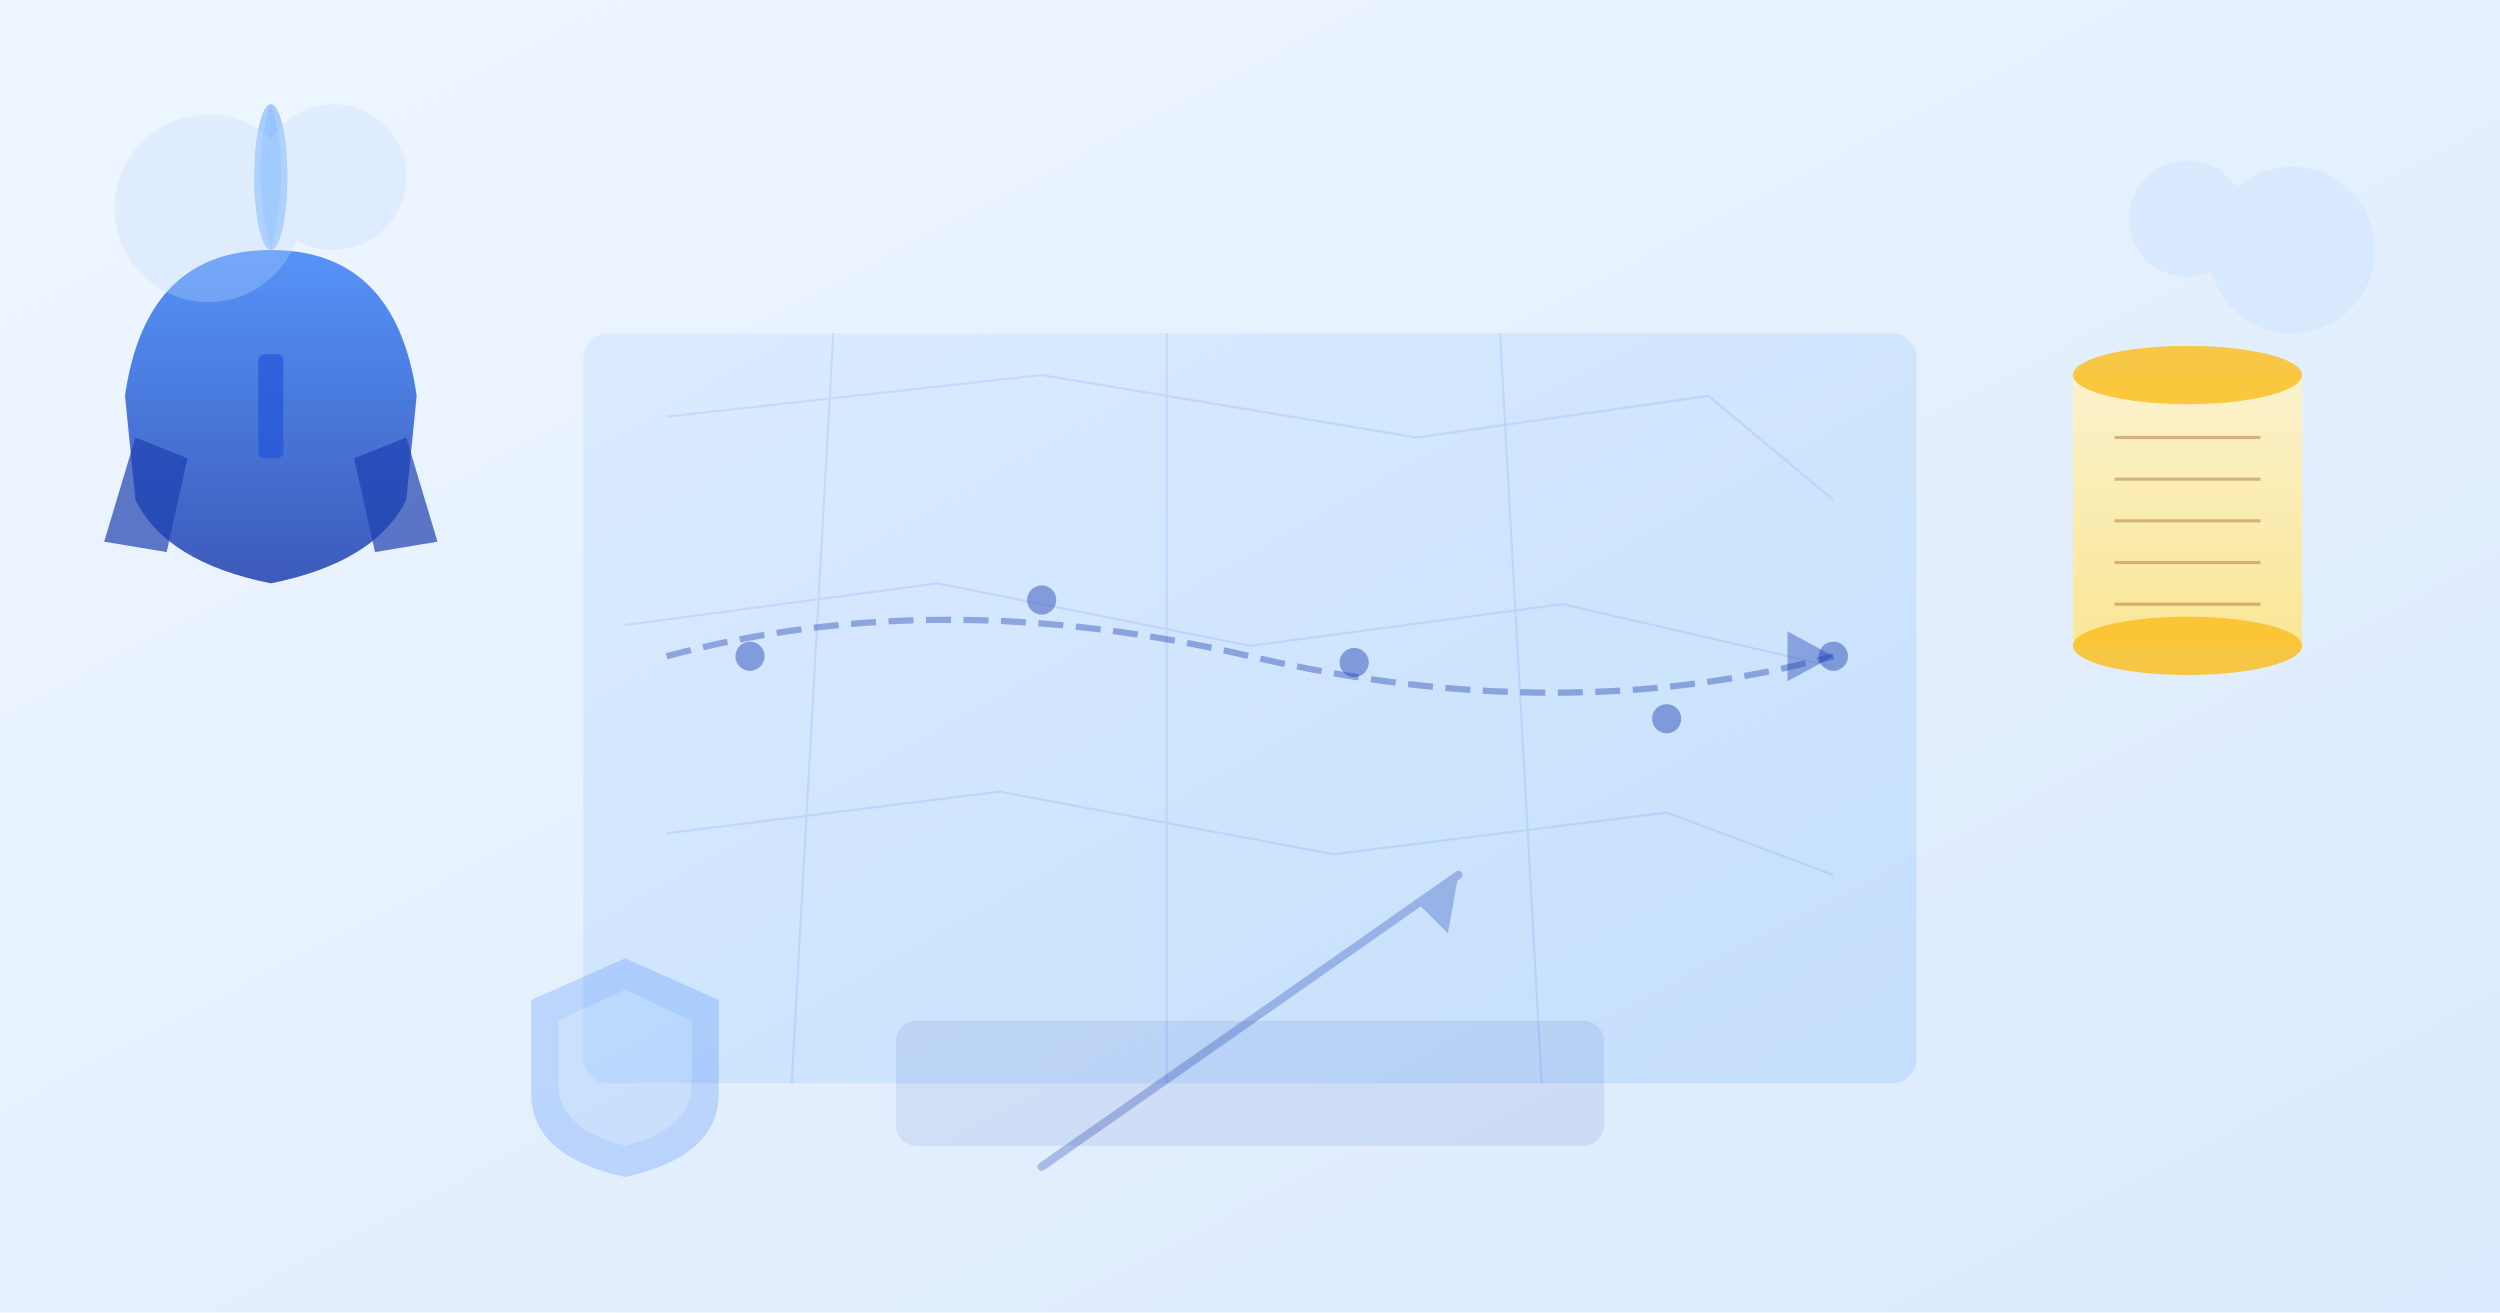
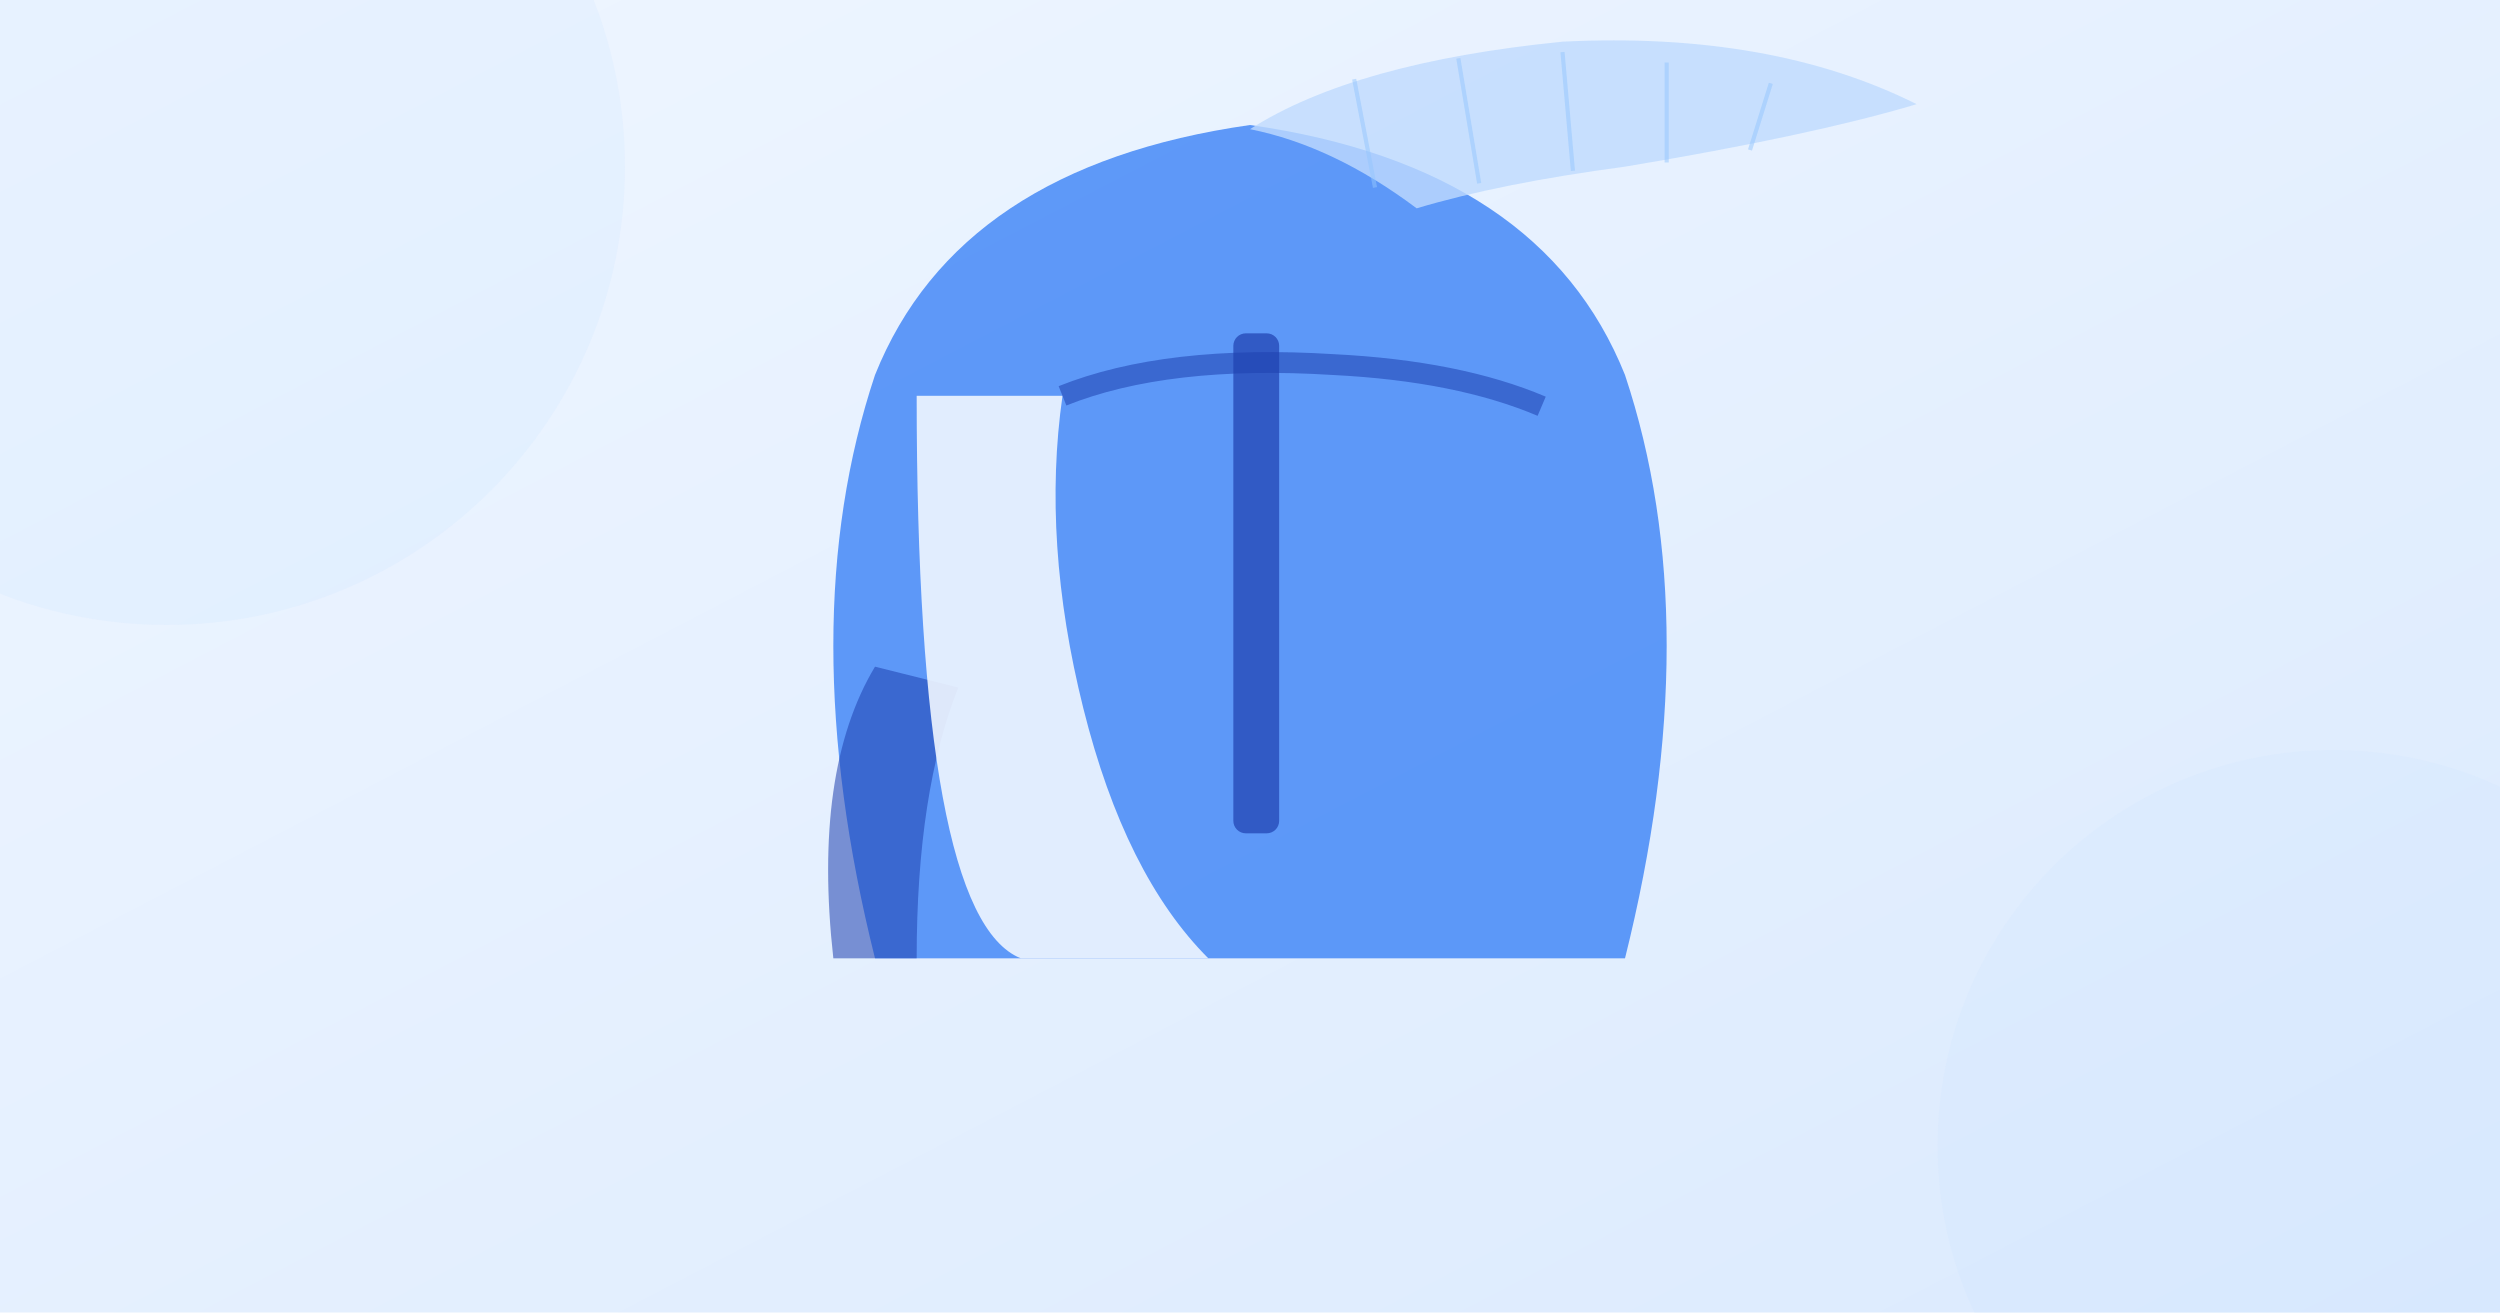
<svg xmlns="http://www.w3.org/2000/svg" width="1200" height="630" viewBox="0 0 1200 630">
  <defs>
-     <linearGradient id="bgGrad" x1="0" y1="0" x2="1" y2="1">
+     <linearGradient id="bg" x1="0" y1="0" x2="1" y2="1">
      <stop offset="0%" stop-color="#eff6ff" />
      <stop offset="100%" stop-color="#dbeafe" />
    </linearGradient>
-     <linearGradient id="helmetGrad" x1="0" y1="0" x2="0" y2="1">
-       <stop offset="0%" stop-color="#3b82f6" />
-       <stop offset="100%" stop-color="#1e40af" />
-     </linearGradient>
-     <linearGradient id="scrollGrad" x1="0" y1="0" x2="0" y2="1">
-       <stop offset="0%" stop-color="#fef3c7" />
-       <stop offset="100%" stop-color="#fde68a" />
-     </linearGradient>
-     <linearGradient id="mapGrad" x1="0" y1="0" x2="1" y2="1">
-       <stop offset="0%" stop-color="#bfdbfe" />
-       <stop offset="100%" stop-color="#93c5fd" />
-     </linearGradient>
  </defs>
-   <rect width="1200" height="630" fill="url(#bgGrad)" />
-   <rect x="280" y="160" width="640" height="360" rx="12" fill="url(#mapGrad)" opacity="0.35" />
-   <g stroke="#3b82f6" stroke-width="1" opacity="0.15" fill="none">
-     <path d="M 320 200 L 500 180 L 680 210 L 820 190 L 880 240" />
-     <path d="M 300 300 L 450 280 L 600 310 L 750 290 L 880 320" />
-     <path d="M 320 400 L 480 380 L 640 410 L 800 390 L 880 420" />
-     <line x1="400" y1="160" x2="380" y2="520" />
-     <line x1="560" y1="160" x2="560" y2="520" />
-     <line x1="720" y1="160" x2="740" y2="520" />
-   </g>
-   <g fill="none" stroke="#1e40af" stroke-width="3" opacity="0.4" stroke-dasharray="12,6">
-     <path d="M 320 315 Q 450 280 600 315 Q 750 350 880 315" />
-   </g>
-   <polygon points="880,315 858,303 858,327" fill="#1e40af" opacity="0.4" />
-   <g fill="#1e40af" opacity="0.45">
-     <circle cx="360" cy="315" r="7" />
-     <circle cx="500" cy="288" r="7" />
-     <circle cx="650" cy="318" r="7" />
-     <circle cx="800" cy="345" r="7" />
-     <circle cx="880" cy="315" r="7" />
-   </g>
-   <g font-size="11" fill="#1e40af" opacity="0.5" text-anchor="middle">
-   </g>
-   <g transform="translate(130, 210)">
-     <path d="M 0 -90 Q -60 -90 -70 -20 L -65 30 Q -50 60 0 70 Q 50 60 65 30 L 70 -20 Q 60 -90 0 -90 Z" fill="url(#helmetGrad)" opacity="0.85" />
-     <path d="M -65 0 L -80 50 L -50 55 L -40 10 Z" fill="#1e40af" opacity="0.7" />
-     <path d="M 65 0 L 80 50 L 50 55 L 40 10 Z" fill="#1e40af" opacity="0.7" />
-     <rect x="-6" y="-40" width="12" height="50" rx="3" fill="#1d4ed8" opacity="0.6" />
-     <path d="M 0 -90 Q 10 -130 0 -160 Q -10 -130 0 -90" fill="#bfdbfe" opacity="0.7" />
-     <ellipse cx="0" cy="-125" rx="8" ry="35" fill="#60a5fa" opacity="0.5" />
-   </g>
-   <g transform="translate(1050, 250)">
-     <rect x="-55" y="-70" width="110" height="130" rx="4" fill="url(#scrollGrad)" opacity="0.9" />
-     <ellipse cx="0" cy="-70" rx="55" ry="14" fill="#fbbf24" opacity="0.85" />
-     <ellipse cx="0" cy="60" rx="55" ry="14" fill="#fbbf24" opacity="0.85" />
-     <g stroke="#92400e" stroke-width="1.5" opacity="0.35">
-       <line x1="-35" y1="-40" x2="35" y2="-40" />
-       <line x1="-35" y1="-20" x2="35" y2="-20" />
-       <line x1="-35" y1="0" x2="35" y2="0" />
-       <line x1="-35" y1="20" x2="35" y2="20" />
-       <line x1="-35" y1="40" x2="35" y2="40" />
-     </g>
-   </g>
-   <g opacity="0.3">
-     <line x1="500" y1="560" x2="700" y2="420" stroke="#1e40af" stroke-width="4" stroke-linecap="round" />
-     <polygon points="700,420 682,435 695,448" fill="#1e40af" />
-   </g>
-   <g transform="translate(300, 510)" opacity="0.25">
-     <path d="M 0 -50 L 45 -30 L 45 15 Q 45 45 0 55 Q -45 45 -45 15 L -45 -30 Z" fill="#3b82f6" />
-     <path d="M 0 -35 L 32 -20 L 32 10 Q 32 32 0 40 Q -32 32 -32 10 L -32 -20 Z" fill="#bfdbfe" opacity="0.5" />
-   </g>
-   <rect x="430" y="490" width="340" height="60" rx="10" fill="#1e40af" opacity="0.1" />
-   <g fill="#bfdbfe" opacity="0.3">
-     <circle cx="100" cy="100" r="45" />
-     <circle cx="160" cy="85" r="35" />
-     <circle cx="1100" cy="120" r="40" />
-     <circle cx="1050" cy="105" r="28" />
+   <rect width="1200" height="630" fill="url(#bg)" />
+   <circle cx="80" cy="80" r="220" fill="#bfdbfe" opacity="0.15" />
+   <circle cx="1120" cy="550" r="190" fill="#bfdbfe" opacity="0.12" />
+   <path d="M 420,460 Q 380,300 420,180 Q 460,80 600,60 Q 740,80 780,180 Q 820,300 780,460 Z" fill="#3b82f6" opacity="0.80" />
+   <path d="M 420,320 Q 390,370 400,460 L 440,460 Q 440,380 460,330 Z" fill="#1e40af" opacity="0.55" />
+   <path d="M 440,190 Q 440,440 490,460 L 580,460 Q 540,420 520,340 Q 500,260 510,190 Z" fill="#eff6ff" opacity="0.90" />
+   <rect x="592" y="160" width="22" height="240" rx="6" fill="#1e40af" opacity="0.70" />
+   <path d="M 510,190 Q 560,170 640,175 Q 700,178 740,195" fill="none" stroke="#1e40af" stroke-width="10" opacity="0.55" />
+   <path d="M 600,62 Q 650,30 750,20 Q 850,15 920,50 Q 870,65 780,80 Q 720,88 680,100 Q 640,70 600,62" fill="#bfdbfe" opacity="0.80" />
+   <g stroke="#93c5fd" stroke-width="2" opacity="0.5">
+     <line x1="650" y1="38" x2="660" y2="90" />
+     <line x1="700" y1="28" x2="710" y2="88" />
+     <line x1="750" y1="25" x2="755" y2="82" />
+     <line x1="800" y1="30" x2="800" y2="78" />
+     <line x1="850" y1="40" x2="840" y2="72" />
  </g>
</svg>
